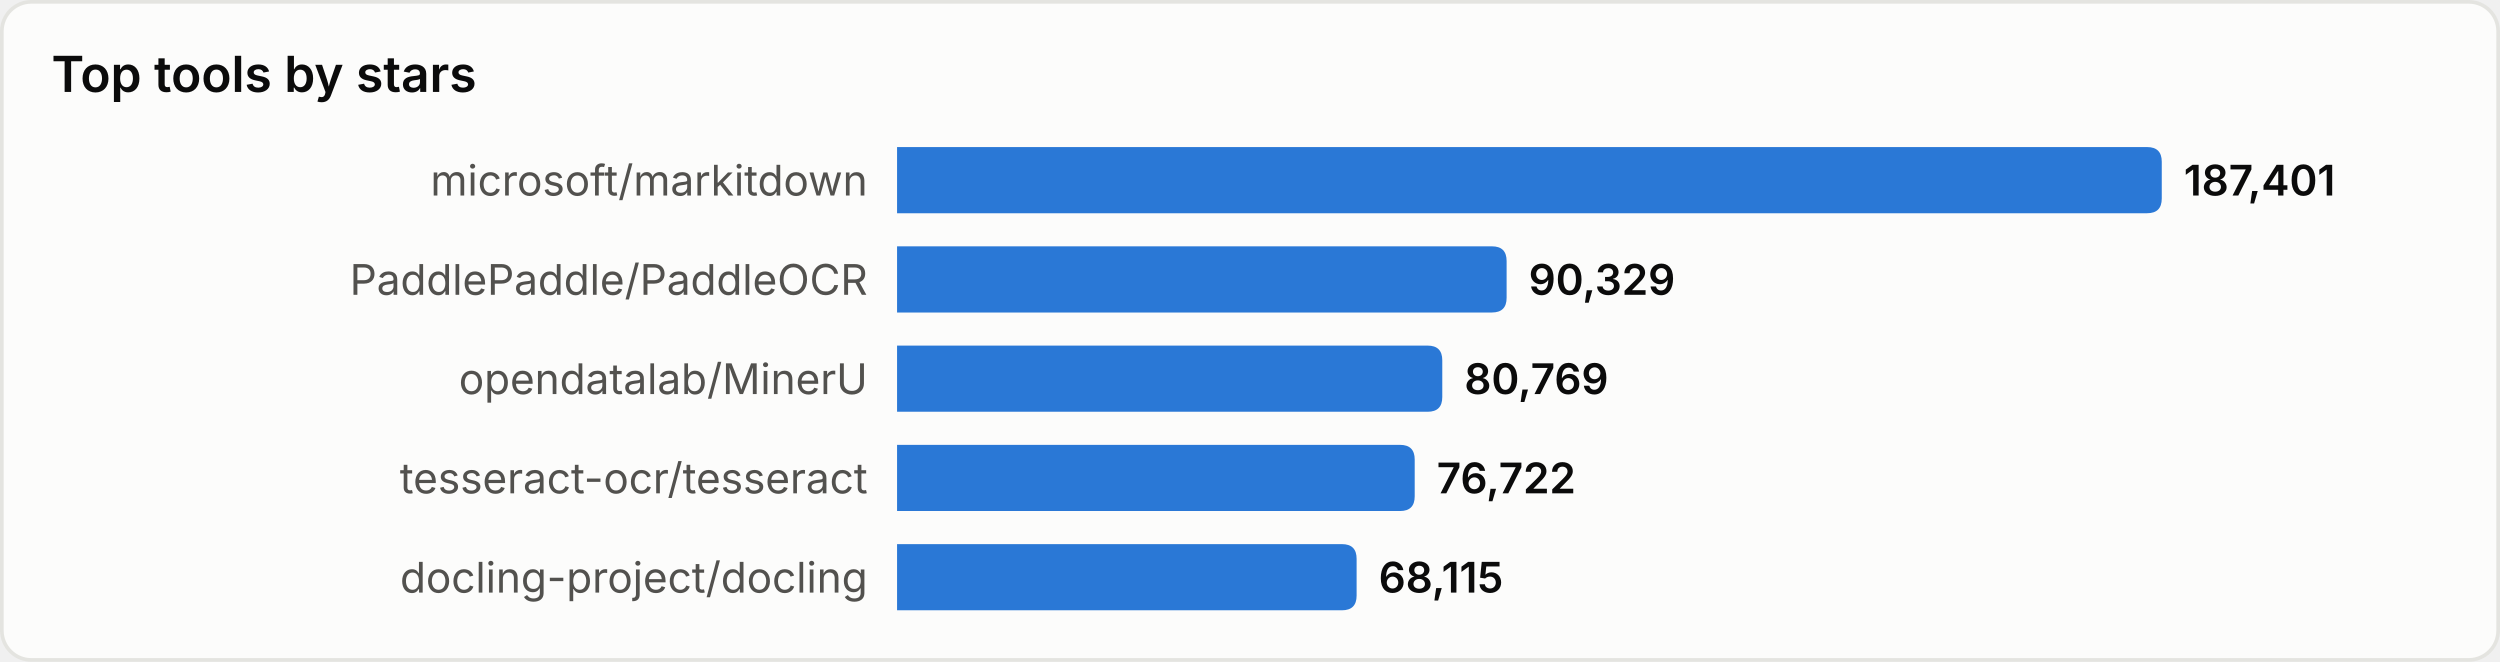
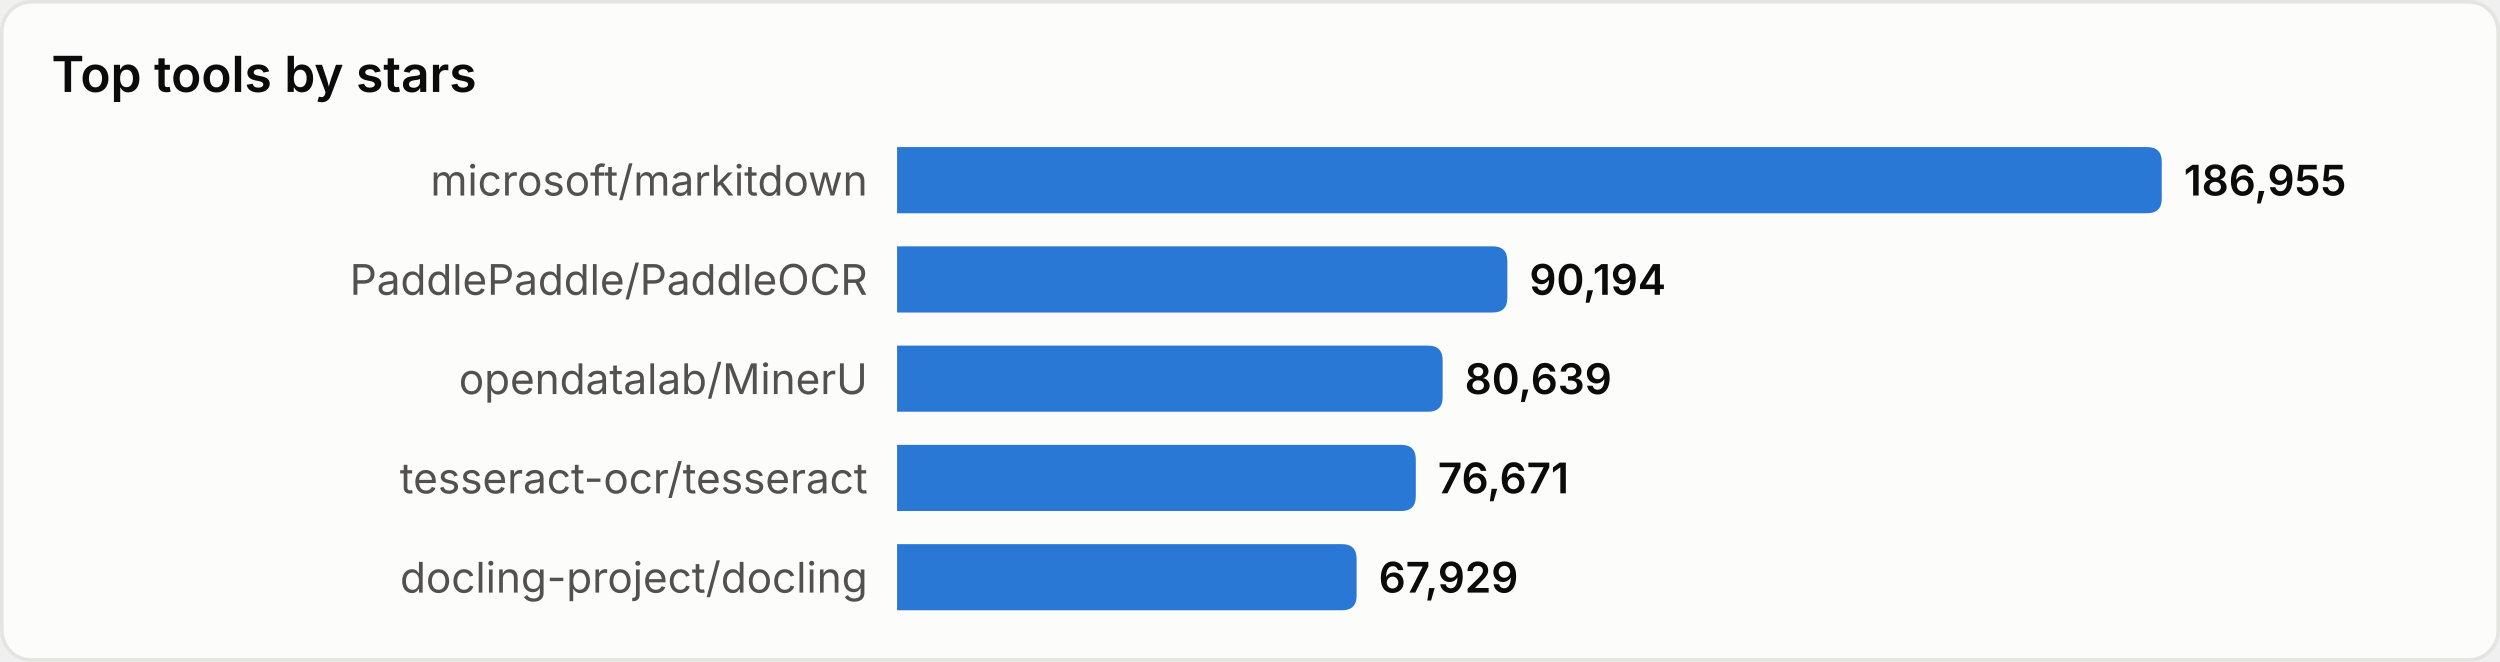
<svg xmlns="http://www.w3.org/2000/svg" width="680" height="180" viewBox="0 0 680 180" role="img" aria-label="Top tools by stars">
  <style>
text{font-family:system-ui,-apple-system,'Segoe UI',sans-serif}
.srf{fill:#fcfcfb;stroke:#e4e4e0}.ttl{fill:#0b0b0b;font-size:13.5px;font-weight:600}
.lbl{fill:#52514e;font-size:11.5px}.val{fill:#0b0b0b;font-size:11.5px;font-weight:600}
.bar{fill:#2a78d6}
@media(prefers-color-scheme:dark){
.srf{fill:#1a1a19;stroke:#33332f}.ttl{fill:#ffffff}
.lbl{fill:#c3c2b7}.val{fill:#ffffff}.bar{fill:#3987e5}
}
</style>
  <rect x="0.5" y="0.5" width="679" height="179" rx="8" class="srf" />
  <text x="14" y="25" class="ttl">Top tools by stars</text>
  <text x="236" y="49.0" class="lbl" text-anchor="end" dominant-baseline="central">microsoft/markitdown</text>
  <path d="M244,40 h340.0 q4,0 4,4 v10 q0,4 -4,4 h-340.0 z" class="bar" />
-   <text x="594.0" y="49.0" class="val" dominant-baseline="central">187,401</text>
+   <text x="594.0" y="49.0" class="val" dominant-baseline="central">186,955</text>
  <text x="236" y="76.0" class="lbl" text-anchor="end" dominant-baseline="central">PaddlePaddle/PaddleOCR</text>
-   <path d="M244,67 h161.8 q4,0 4,4 v10 q0,4 -4,4 h-161.8 z" class="bar" />
-   <text x="415.8" y="76.0" class="val" dominant-baseline="central">90,329</text>
+   <path d="M244,67 h162.0 q4,0 4,4 v10 q0,4 -4,4 h-162.0 z" class="bar" />
+   <text x="416.0" y="76.0" class="val" dominant-baseline="central">90,194</text>
  <text x="236" y="103.0" class="lbl" text-anchor="end" dominant-baseline="central">opendatalab/MinerU</text>
-   <path d="M244,94 h144.3 q4,0 4,4 v10 q0,4 -4,4 h-144.3 z" class="bar" />
-   <text x="398.3" y="103.0" class="val" dominant-baseline="central">80,769</text>
+   <path d="M244,94 h144.4 q4,0 4,4 v10 q0,4 -4,4 h-144.4 z" class="bar" />
+   <text x="398.4" y="103.0" class="val" dominant-baseline="central">80,639</text>
  <text x="236" y="130.0" class="lbl" text-anchor="end" dominant-baseline="central">tesseract-ocr/tesseract</text>
-   <path d="M244,121 h136.8 q4,0 4,4 v10 q0,4 -4,4 h-136.8 z" class="bar" />
-   <text x="390.8" y="130.0" class="val" dominant-baseline="central">76,722</text>
+   <path d="M244,121 h137.1 q4,0 4,4 v10 q0,4 -4,4 h-137.1 z" class="bar" />
+   <text x="391.1" y="130.0" class="val" dominant-baseline="central">76,671</text>
  <text x="236" y="157.0" class="lbl" text-anchor="end" dominant-baseline="central">docling-project/docling</text>
  <path d="M244,148 h121.0 q4,0 4,4 v10 q0,4 -4,4 h-121.0 z" class="bar" />
-   <text x="375.0" y="157.0" class="val" dominant-baseline="central">68,115</text>
+   <text x="375.0" y="157.0" class="val" dominant-baseline="central">67,929</text>
</svg>
